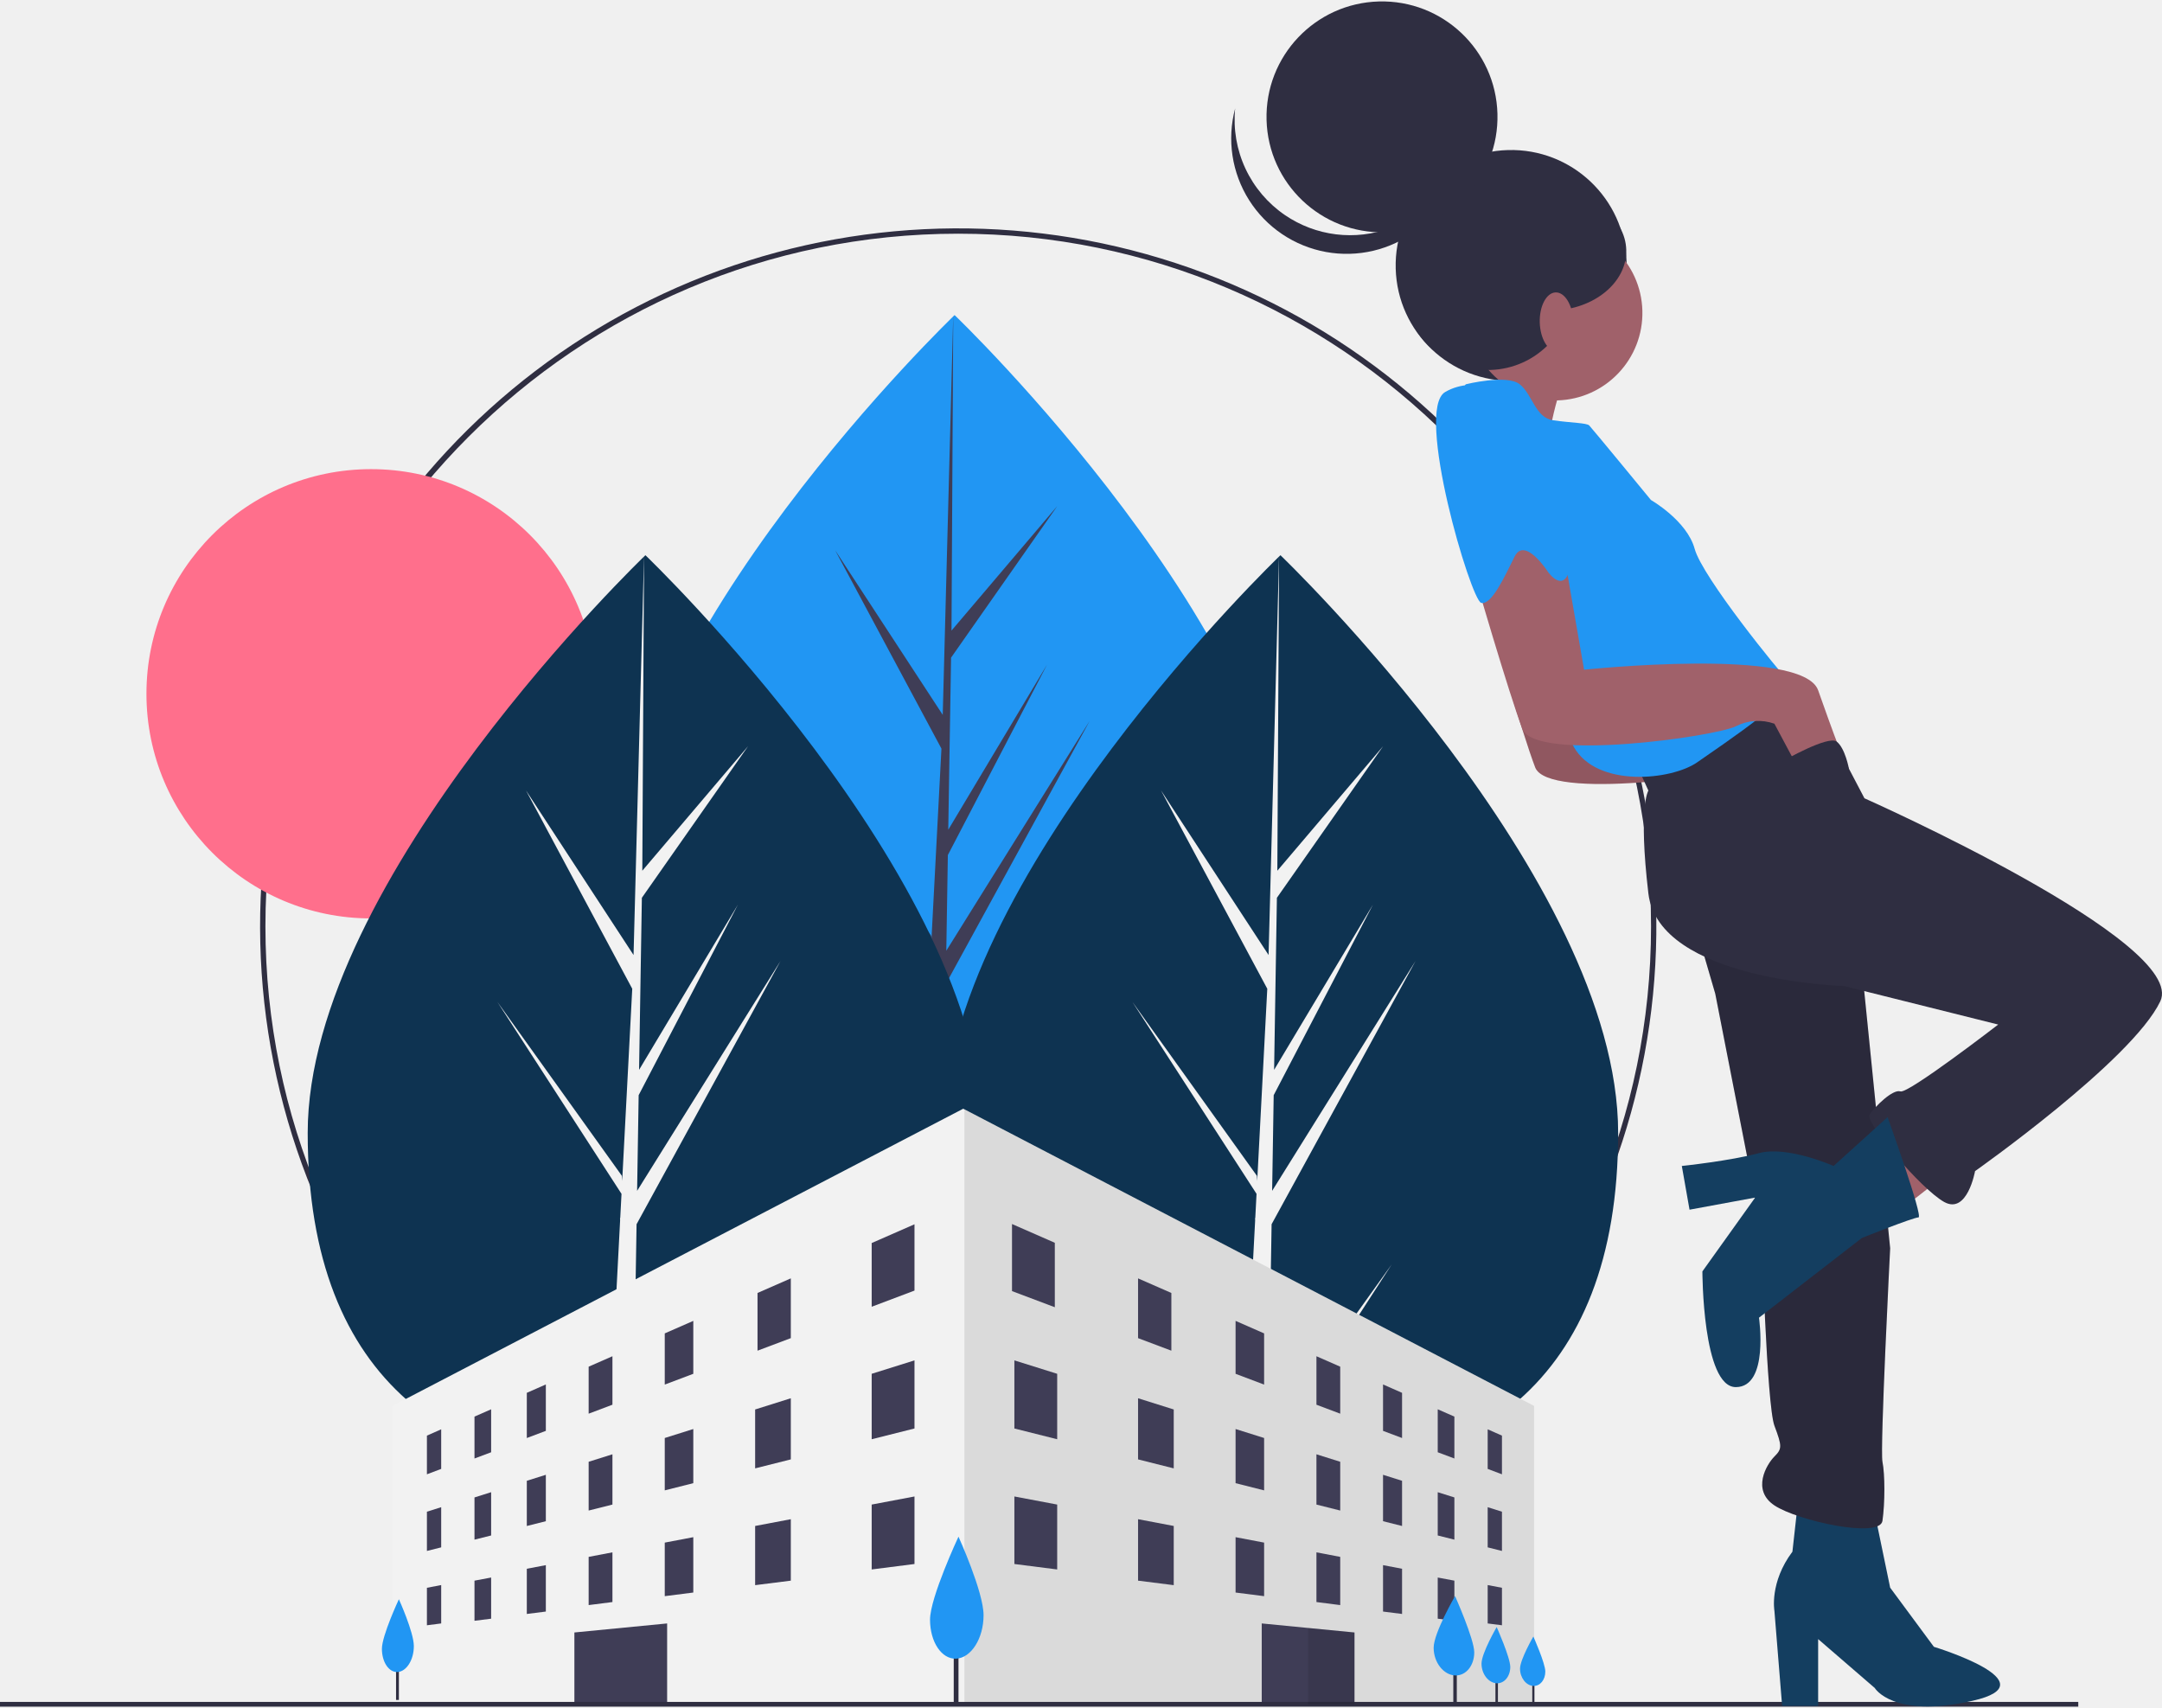
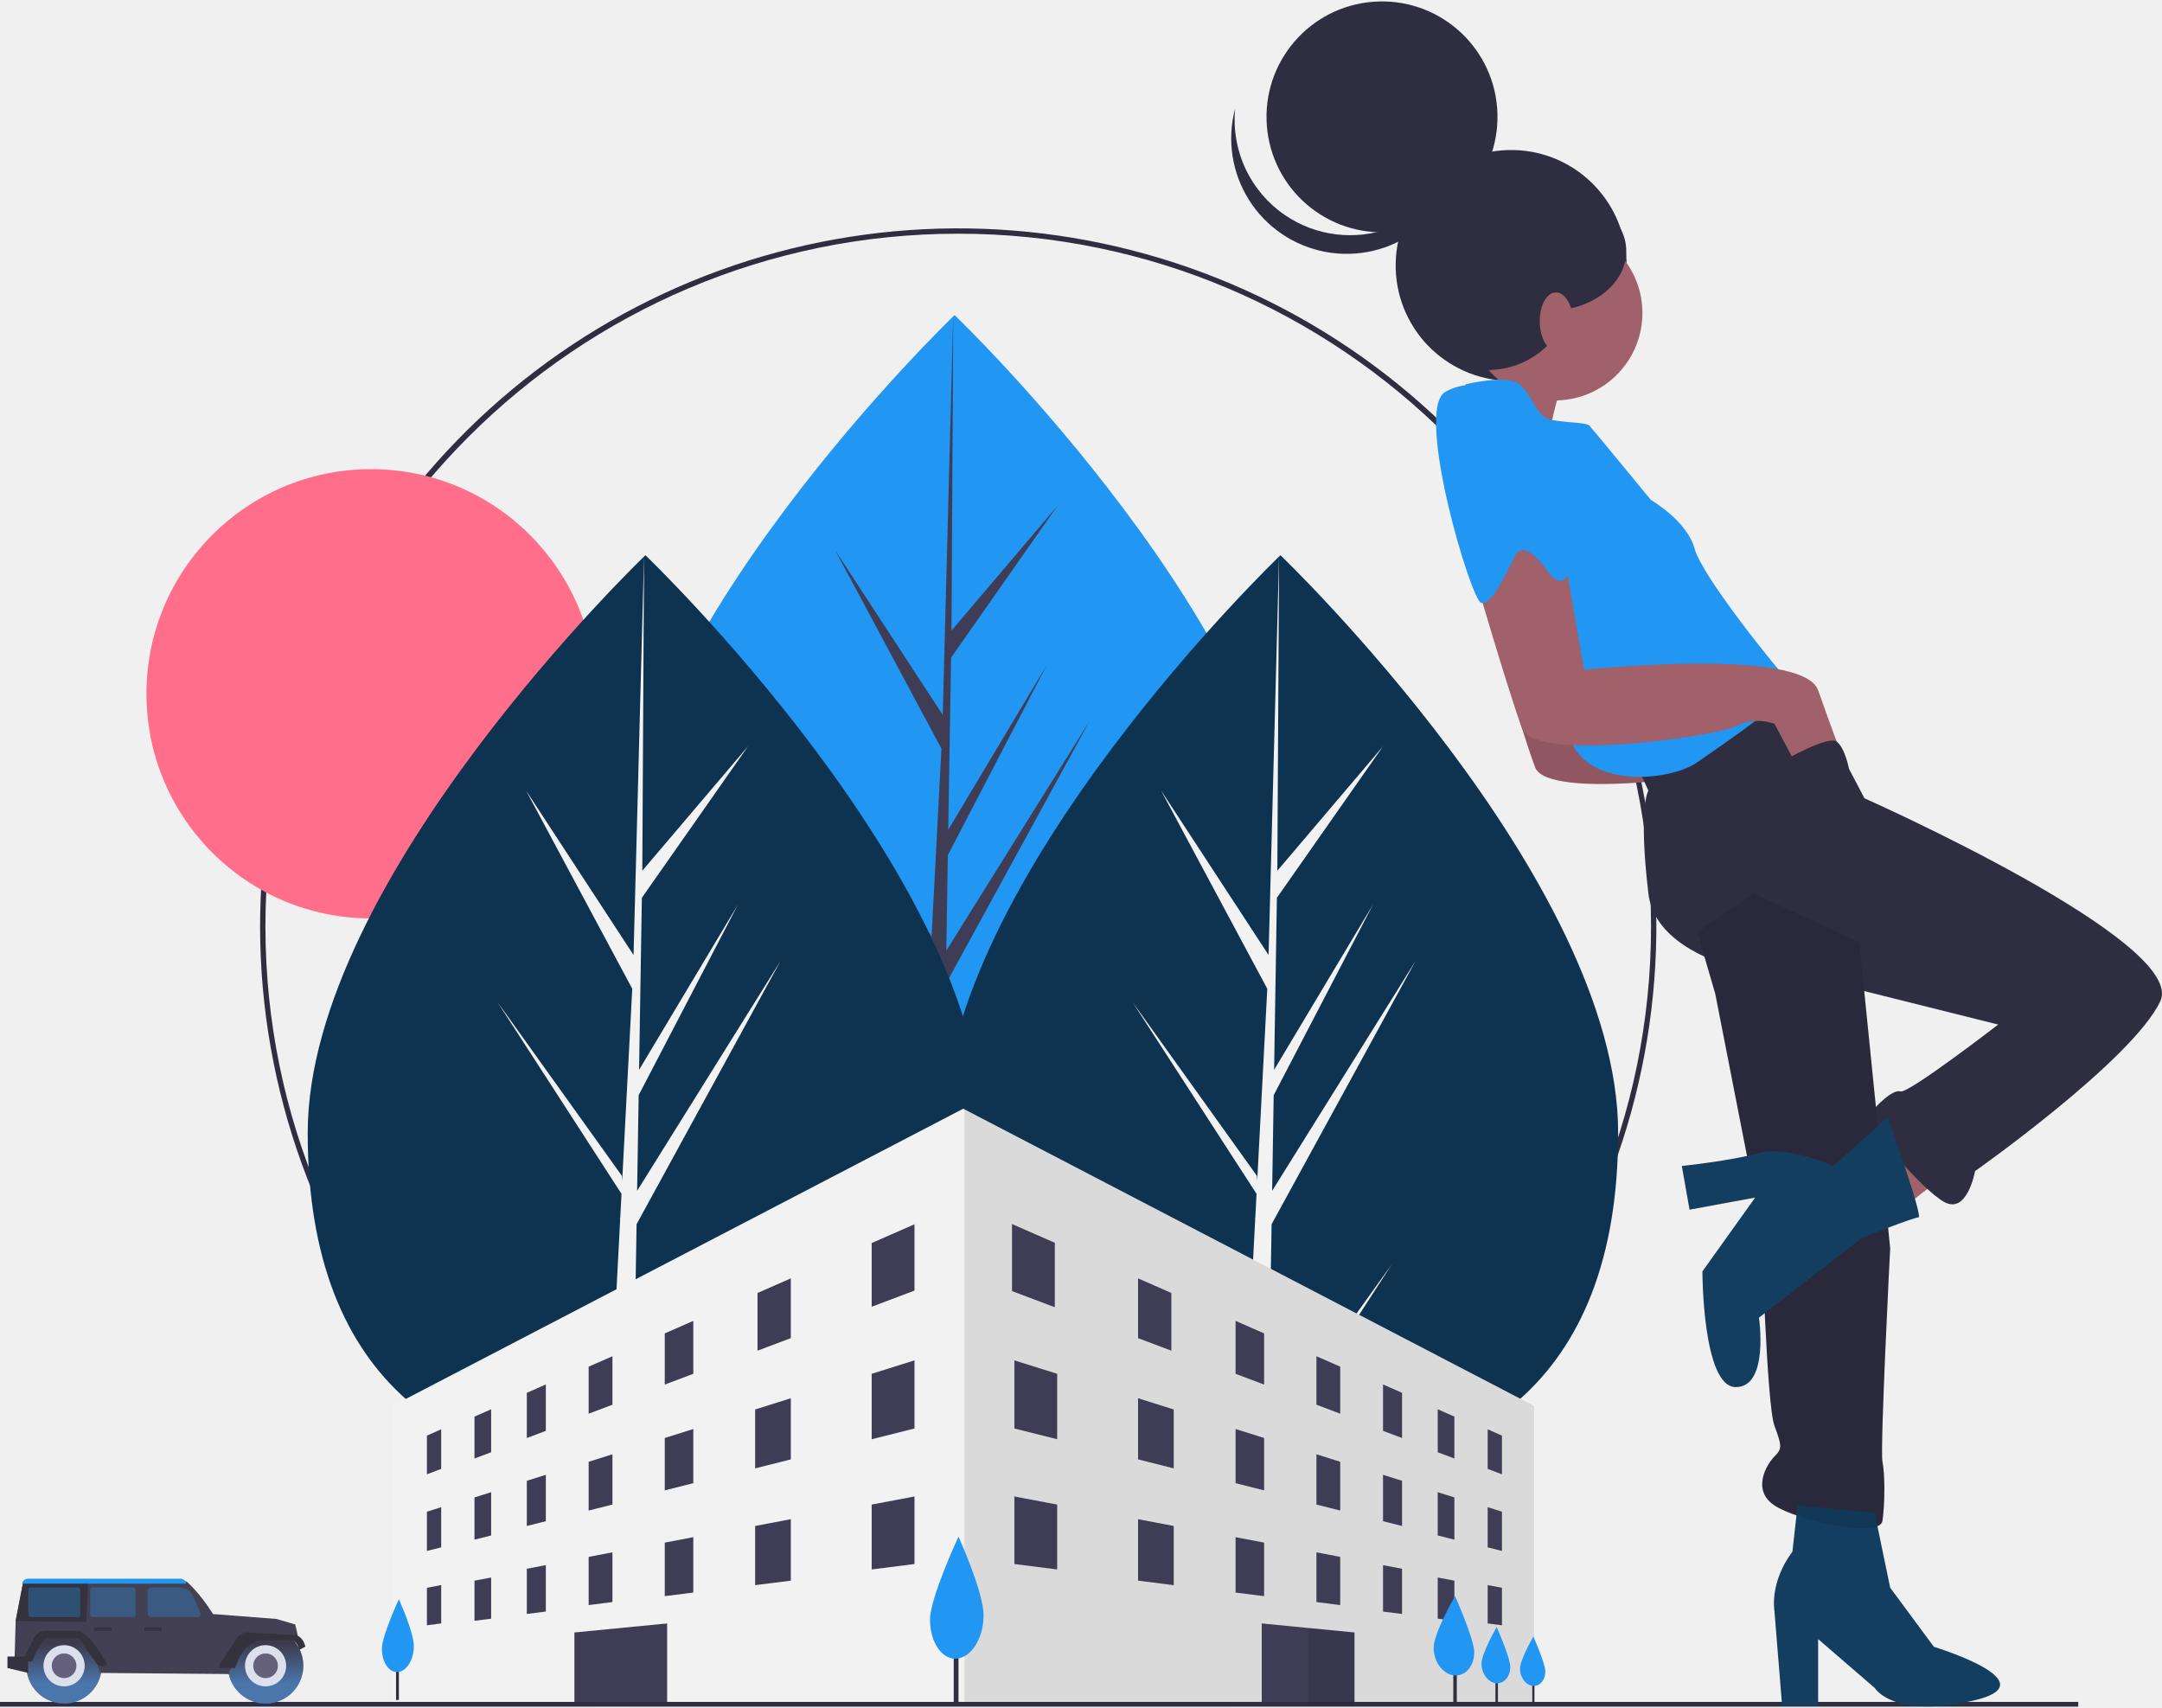
<svg xmlns="http://www.w3.org/2000/svg" width="871" height="688" viewBox="0 0 871 688" fill="none">
  <g id="undraw_urban_design_kpu8 1" clip-path="url(#clip0)">
    <g id="ring">
      <path id="Vector" d="M386.041 654.31C320.97 654.31 257.912 631.756 207.612 590.491C157.312 549.226 122.881 491.803 110.186 428.006C97.491 364.209 107.318 297.986 137.992 240.62C168.666 183.254 218.289 138.294 278.406 113.402C338.524 88.51 405.416 85.224 467.685 104.106C529.953 122.988 583.746 162.869 619.898 216.953C656.049 271.038 672.322 335.979 665.944 400.713C659.566 465.446 630.932 525.966 584.92 571.961C558.863 598.151 527.869 618.914 493.732 633.049C459.594 647.184 422.991 654.41 386.041 654.31ZM386.041 94.148C232.139 94.148 106.93 219.31 106.93 373.155C106.93 527.001 232.139 652.163 386.041 652.163C539.943 652.163 665.151 527.001 665.151 373.155C665.151 219.31 539.943 94.148 386.041 94.148V94.148Z" fill="#2F2E41" />
      <path id="Vector_2" d="M149.5 370C199.482 370 240 329.482 240 279.5C240 229.518 199.482 189 149.5 189C99.518 189 59 229.518 59 279.5C59 329.482 99.518 370 149.5 370Z" fill="#FF6F8C" />
    </g>
    <path id="Vector_3" d="M520.628 359.659C520.628 462.083 459.716 497.845 384.577 497.845C309.438 497.845 248.526 462.083 248.526 359.659C248.526 257.234 384.577 126.935 384.577 126.935C384.577 126.935 520.628 257.234 520.628 359.659Z" fill="#2196F3" />
    <path id="Vector_4" d="M379.621 482.178L381.014 396.457L439.002 290.41L381.232 383.011L381.859 344.468L421.824 267.744L382.025 334.268L383.152 264.947L425.947 203.864L383.329 254.046L384.032 126.935L379.609 295.207L379.973 288.265L336.461 221.69L379.275 301.591L375.221 379.011L375.1 376.956L324.94 306.895L374.948 384.215L374.441 393.898L374.35 394.043L374.391 394.838L364.106 591.26H377.848L379.497 489.805L429.382 412.673L379.621 482.178Z" fill="#3F3D56" />
    <path id="Vector_5" d="M651.898 456.399C651.898 558.823 590.986 594.585 515.847 594.585C440.709 594.585 379.796 558.823 379.796 456.399C379.796 353.974 515.847 223.675 515.847 223.675C515.847 223.675 651.898 353.974 651.898 456.399Z" fill="#0E3351" />
    <path id="Vector_6" d="M510.891 578.917L512.285 493.198L570.272 387.15L512.503 479.751L513.129 441.208L553.095 364.484L513.295 431.008V431.009L514.422 361.686L557.217 300.605L514.598 350.786L515.303 223.674L510.879 391.947L511.243 385.006L467.731 318.43L510.545 398.331L506.491 475.751L506.369 473.696L456.21 403.635L506.218 480.956L505.711 490.638L505.62 490.784L505.661 491.579L495.376 688H509.118L510.767 586.544L560.652 509.413L510.891 578.917Z" fill="#F2F2F2" />
    <path id="Vector_7" d="M396.065 456.399C396.065 558.823 335.153 594.585 260.014 594.585C184.875 594.585 123.963 558.823 123.963 456.399C123.963 353.974 260.014 223.675 260.014 223.675C260.014 223.675 396.065 353.974 396.065 456.399Z" fill="#0E3351" />
    <path id="Vector_8" d="M255.058 578.917L256.452 493.198L314.44 387.15L256.67 479.751L257.296 441.208L297.262 364.484L257.462 431.008V431.009L258.588 361.686L301.384 300.605L258.765 350.786L259.47 223.674L255.047 391.947L255.41 385.006L211.899 318.43L254.712 398.331L250.657 475.751L250.537 473.696L200.377 403.635L250.385 480.956L249.878 490.638L249.787 490.784L249.829 491.579L239.543 688H253.285L254.934 586.544L304.82 509.413L255.058 578.917Z" fill="#F2F2F2" />
    <path id="Vector_9" d="M618.023 566.385V686.112H158.099V566.385L388.061 446.657L388.54 446.906L618.023 566.385Z" fill="#F2F2F2" />
    <path id="Vector_10" opacity="0.1" d="M618.023 566.385V686.112H388.54V446.906L618.023 566.385Z" fill="black" />
    <path id="Vector_11" d="M368.418 519.93L351.172 526.44V500.774L368.418 493.218V519.93Z" fill="#3F3D56" />
    <path id="Vector_12" d="M177.742 591.767L171.993 593.94V578.358L177.742 575.817V591.767Z" fill="#3F3D56" />
    <path id="Vector_13" d="M197.864 585.062L191.156 587.575V570.695L197.864 567.752V585.062Z" fill="#3F3D56" />
    <path id="Vector_14" d="M219.901 576.442L212.236 579.324V561.117L219.901 557.744V576.442Z" fill="#3F3D56" />
    <path id="Vector_15" d="M246.731 565.906L237.149 569.521V550.581L246.731 546.378V565.906Z" fill="#3F3D56" />
    <path id="Vector_16" d="M279.308 553.454L267.81 557.798V537.171L279.308 532.13V553.454Z" fill="#3F3D56" />
    <path id="Vector_17" d="M318.594 539.086L305.179 544.138V520.888L318.594 515.01V539.086Z" fill="#3F3D56" />
    <path id="Vector_18" d="M177.742 623.375L171.993 624.82V609.008L177.742 607.19V623.375Z" fill="#3F3D56" />
    <path id="Vector_19" d="M197.864 618.586L191.156 620.265V603.261L197.864 601.148V618.586Z" fill="#3F3D56" />
    <path id="Vector_20" d="M219.901 612.839L212.236 614.764V596.556L219.901 594.139V612.839Z" fill="#3F3D56" />
    <path id="Vector_21" d="M246.731 606.135L237.149 608.54V588.894L246.731 585.879V606.135Z" fill="#3F3D56" />
    <path id="Vector_22" d="M279.308 597.514L267.81 600.414V579.315L279.308 575.7V597.514Z" fill="#3F3D56" />
    <path id="Vector_23" d="M318.594 587.936L304.221 591.55V567.822L318.594 563.301V587.936Z" fill="#3F3D56" />
    <path id="Vector_24" d="M368.418 575.484L351.172 579.818V553.454L368.418 548.046V575.484Z" fill="#3F3D56" />
    <path id="Vector_25" d="M368.418 630.08L351.172 632.275V606.135L368.418 602.874V630.08Z" fill="#3F3D56" />
    <path id="Vector_26" d="M177.742 654.025L171.993 654.764V639.658L177.742 638.563V654.025Z" fill="#3F3D56" />
    <path id="Vector_27" d="M197.864 652.11L191.156 652.955V636.785L197.864 635.527V652.11Z" fill="#3F3D56" />
    <path id="Vector_28" d="M219.901 649.236L212.236 650.206V631.996L219.901 630.536V649.236Z" fill="#3F3D56" />
    <path id="Vector_29" d="M246.731 645.405L237.149 646.629V627.207L246.731 625.38V645.405Z" fill="#3F3D56" />
    <path id="Vector_30" d="M279.308 641.573L267.81 643.032V621.46L279.308 619.271V641.573Z" fill="#3F3D56" />
    <path id="Vector_31" d="M318.594 636.785L304.221 638.601V614.755L318.594 612.028V636.785Z" fill="#3F3D56" />
    <path id="Vector_32" d="M599.339 591.767L605.089 593.94V578.358L599.339 575.817V591.767Z" fill="#3F3D56" />
    <path id="Vector_33" d="M579.217 585.062L585.925 587.575V570.695L579.217 567.752V585.062Z" fill="#3F3D56" />
    <path id="Vector_34" d="M557.179 576.442L564.845 579.324V561.117L557.179 557.744V576.442Z" fill="#3F3D56" />
    <path id="Vector_35" d="M530.35 565.906L539.932 569.521V550.581L530.35 546.378V565.906Z" fill="#3F3D56" />
    <path id="Vector_36" d="M497.773 553.454L509.27 557.798V537.171L497.773 532.13V553.454Z" fill="#3F3D56" />
    <path id="Vector_37" d="M458.487 539.086L471.902 544.138V520.888L458.487 515.01V539.086Z" fill="#3F3D56" />
    <path id="Vector_38" d="M599.339 623.375L605.089 624.82V609.008L599.339 607.19V623.375Z" fill="#3F3D56" />
    <path id="Vector_39" d="M579.217 618.586L585.925 620.265V603.261L579.217 601.148V618.586Z" fill="#3F3D56" />
    <path id="Vector_40" d="M557.179 612.839L564.845 614.764V596.556L557.179 594.139V612.839Z" fill="#3F3D56" />
    <path id="Vector_41" d="M530.35 606.135L539.932 608.54V588.894L530.35 585.879V606.135Z" fill="#3F3D56" />
    <path id="Vector_42" d="M497.773 597.514L509.27 600.414V579.315L497.773 575.7V597.514Z" fill="#3F3D56" />
    <path id="Vector_43" d="M458.487 587.936L472.86 591.55V567.822L458.487 563.301V587.936Z" fill="#3F3D56" />
    <path id="Vector_44" d="M408.662 575.484L425.91 579.818V553.454L408.662 548.046V575.484Z" fill="#3F3D56" />
    <path id="Vector_45" d="M408.662 630.08L425.91 632.275V606.135L408.662 602.874V630.08Z" fill="#3F3D56" />
    <path id="Vector_46" d="M599.339 654.025L605.089 654.764V639.658L599.339 638.563V654.025Z" fill="#3F3D56" />
    <path id="Vector_47" d="M579.217 652.11L585.925 652.955V636.785L579.217 635.527V652.11Z" fill="#3F3D56" />
    <path id="Vector_48" d="M557.179 649.236L564.845 650.206V631.996L557.179 630.536V649.236Z" fill="#3F3D56" />
    <path id="Vector_49" d="M530.35 645.405L539.932 646.629V627.207L530.35 625.38V645.405Z" fill="#3F3D56" />
    <path id="Vector_50" d="M497.773 641.573L509.27 643.032V621.46L497.773 619.271V641.573Z" fill="#3F3D56" />
    <path id="Vector_51" d="M458.487 636.785L472.86 638.601V614.755L458.487 612.028V636.785Z" fill="#3F3D56" />
    <path id="Vector_52" d="M424.951 526.635L407.704 520.134V493.112L424.951 500.671V526.635Z" fill="#3F3D56" />
    <path id="Vector_53" d="M586.898 664.793H585.492V687.278H586.898V664.793Z" fill="#2F2E41" />
    <path id="Vector_54" d="M603.461 670.913H602.465V686.846H603.461V670.913Z" fill="#2F2E41" />
    <path id="Vector_55" d="M618.18 672.859H617.305V686.862H618.18V672.859Z" fill="#2F2E41" />
    <path id="Vector_56" d="M545.681 657.665V686.591L526.997 686.563L508.313 686.534V654.025L526.997 655.846L545.681 657.665Z" fill="#3F3D56" />
    <path id="Vector_57" d="M231.4 686.591L268.768 686.532V654.025L231.4 657.661V686.591Z" fill="#3F3D56" />
    <path id="Vector_58" d="M837.267 685.634H0V687.549H837.267V685.634Z" fill="#2F2E41" />
    <path id="Vector_59" opacity="0.1" d="M545.681 657.665V686.591L526.997 686.563V655.846L545.681 657.665Z" fill="black" />
    <path id="Vector_60" d="M386.145 660.251H384.229V687.07H386.145V660.251Z" fill="#2F2E41" />
    <path id="Vector_61" d="M396.246 650.703C396.246 660.101 391.224 667.944 385.187 668.213C379.318 668.475 374.678 661.443 374.678 652.512C374.678 643.582 386.145 619.065 386.145 619.065C386.145 619.065 396.246 641.306 396.246 650.703Z" fill="#2196F3" />
    <path id="Vector_62" d="M160.698 668.846H159.555V684.843H160.698V668.846Z" fill="#2F2E41" />
    <path id="Vector_63" d="M166.723 663.151C166.723 668.757 163.727 673.435 160.126 673.595C156.626 673.752 153.858 669.557 153.858 664.23C153.858 658.904 160.698 644.28 160.698 644.28C160.698 644.28 166.723 657.546 166.723 663.151Z" fill="#2196F3" />
    <path id="Vector_64" d="M593.927 665.68C593.927 671.011 590.566 675.175 586.195 674.97C581.553 674.753 577.574 669.748 577.574 663.804C577.574 657.861 586.195 643.011 586.195 643.011C586.195 643.011 593.927 660.349 593.927 665.68Z" fill="#2196F3" />
    <path id="Vector_65" d="M608.442 671.542C608.442 675.32 606.06 678.27 602.963 678.125C599.674 677.971 596.854 674.424 596.854 670.213C596.854 666.001 602.963 655.478 602.963 655.478C602.963 655.478 608.442 667.764 608.442 671.542Z" fill="#2196F3" />
    <path id="Vector_66" d="M622.558 673.412C622.558 676.732 620.465 679.325 617.742 679.197C614.852 679.062 612.374 675.945 612.374 672.243C612.374 668.542 617.742 659.294 617.742 659.294C617.742 659.294 622.558 670.091 622.558 673.412Z" fill="#2196F3" />
    <path id="Vector_67" d="M629.362 154.302C629.362 154.302 620.036 182.271 625.217 188.486C630.399 194.701 594.129 169.84 594.129 169.84L613.818 147.05L629.362 154.302Z" fill="#A0616A" />
    <path id="Vector_68" d="M610.043 153.437C635.73 152.747 655.993 131.372 655.303 105.694C654.613 80.017 633.231 59.761 607.544 60.452C581.857 61.142 561.594 82.517 562.284 108.194C562.974 133.871 584.357 154.127 610.043 153.437Z" fill="#2F2E41" />
    <path id="Vector_69" d="M788.948 469.211L765.114 487.857L751.642 466.103L775.476 449.529L788.948 469.211Z" fill="#A0616A" />
-     <path id="Vector_70" d="M755.269 609.574L761.487 639.615L779.103 663.44C779.103 663.44 826.772 677.942 794.647 685.194C762.523 692.445 755.269 680.014 755.269 680.014L732.471 660.332V687.265H717.963L714.854 648.938C714.854 648.938 712.782 637.543 722.108 625.112L724.181 606.466L755.269 609.574Z" fill="#143E60" />
-     <path id="Vector_71" d="M635.062 237.691L643.352 285.341C643.352 285.341 731.435 276.018 737.652 293.628C743.87 311.239 745.943 316.418 745.943 316.418L728.326 322.633L720.036 307.095C717.511 306.201 714.83 305.832 712.157 306.01C709.484 306.188 706.876 306.91 704.492 308.131C696.202 312.274 623.663 322.633 618.481 309.167C613.3 295.7 598.792 245.978 598.792 245.978L620.554 228.368L635.062 237.691Z" fill="#A0616A" />
-     <path id="Vector_72" opacity="0.1" d="M635.062 237.691L643.352 285.341C643.352 285.341 731.435 276.018 737.652 293.628C743.87 311.239 745.943 316.418 745.943 316.418L728.326 322.633L720.036 307.095C717.511 306.201 714.83 305.832 712.157 306.01C709.484 306.188 706.876 306.91 704.492 308.131C696.202 312.274 623.663 322.633 618.481 309.167C613.3 295.7 598.792 245.978 598.792 245.978L620.554 228.368L635.062 237.691Z" fill="black" />
-     <path id="Vector_73" d="M683.766 375.463L691.02 400.325L709.673 495.626C709.673 495.626 711.746 566.067 714.854 574.354C717.963 582.641 717.963 583.677 714.854 586.784C711.746 589.892 705.528 600.251 714.854 606.466C724.181 612.682 757.341 619.933 758.378 612.682C759.414 605.43 759.414 594.036 758.378 588.856C757.341 583.677 761.487 502.878 761.487 502.878L749.051 379.607L706.564 359.925L683.766 375.463Z" fill="#2F2E41" />
-     <path id="Vector_74" opacity="0.1" d="M683.766 375.463L691.02 400.325L709.673 495.626C709.673 495.626 711.746 566.067 714.854 574.354C717.963 582.641 717.963 583.677 714.854 586.784C711.746 589.892 705.528 600.251 714.854 606.466C724.181 612.682 757.341 619.933 758.378 612.682C759.414 605.43 759.414 594.036 758.378 588.856C757.341 583.677 761.487 502.878 761.487 502.878L749.051 379.607L706.564 359.925L683.766 375.463Z" fill="black" />
-     <path id="Vector_75" d="M728.326 278.09L751.124 321.597C751.124 321.597 881.694 379.607 870.295 403.432C858.896 427.258 795.683 471.801 795.683 471.801C795.683 471.801 792.575 489.411 783.248 484.232C773.922 479.052 751.124 452.119 753.196 449.011C755.269 445.904 762.523 438.653 765.632 439.688C768.74 440.724 805.01 412.755 805.01 412.755L742.834 397.217C742.834 397.217 668.222 395.145 664.077 359.925C659.932 324.705 664.077 318.49 664.077 318.49L658.896 307.095L701.383 281.198L728.326 278.09Z" fill="#2F2E41" />
-     <path id="Vector_76" d="M760.45 450.047L738.689 469.729C738.689 469.729 720.036 461.442 708.637 464.55C697.238 467.657 677.549 469.729 677.549 469.729L680.658 487.339L707.097 482.463L685.839 512.201C685.839 512.201 685.839 558.816 699.31 558.816C712.782 558.816 708.637 530.847 708.637 530.847L750.088 498.734C750.088 498.734 770.813 490.447 772.886 490.447C774.958 490.447 760.45 450.047 760.45 450.047Z" fill="#143E60" />
-     <path id="Vector_77" d="M627.384 161.306C646.836 160.784 662.181 144.597 661.659 125.152C661.136 105.708 644.944 90.369 625.492 90.892C606.04 91.414 590.695 107.601 591.218 127.046C591.74 146.49 607.933 161.829 627.384 161.306Z" fill="#A0616A" />
-     <path id="Vector_78" d="M590.502 154.82C590.502 154.82 607.082 150.676 612.264 154.82C617.445 158.963 618.481 168.286 625.735 169.322C632.989 170.358 639.207 170.358 640.243 171.394C641.279 172.43 665.114 201.434 665.114 201.434C665.114 201.434 679.621 209.722 682.73 221.116C685.839 232.511 716.927 270.839 721.072 274.982C725.217 279.126 694.129 299.844 683.766 307.095C673.404 314.346 643.352 317.454 634.025 300.88C624.699 284.305 573.922 176.573 590.502 154.82Z" fill="#2196F3" />
-     <path id="Vector_79" d="M629.88 222.152L638.171 269.803C638.171 269.803 726.253 260.48 732.471 278.09C738.689 295.7 740.761 300.88 740.761 300.88L723.145 307.095L714.854 291.557C712.329 290.663 709.648 290.294 706.976 290.472C704.303 290.65 701.694 291.372 699.31 292.593C691.02 296.736 618.481 307.095 613.3 293.628C608.119 280.162 593.611 230.439 593.611 230.439L615.373 212.829L629.88 222.152Z" fill="#A0616A" />
-     <path id="Vector_80" d="M610.077 159.178C610.077 159.178 635.062 211.793 632.989 226.296C630.917 240.798 623.663 230.439 623.663 230.439C623.663 230.439 614.336 215.937 610.191 224.224C606.046 232.511 600.865 243.906 596.72 242.87C592.575 241.834 569.777 165.178 582.212 157.927C594.647 150.676 610.077 159.178 610.077 159.178Z" fill="#2196F3" />
-     <path id="Vector_81" d="M558.012 93.576C583.699 92.885 603.963 71.51 603.273 45.833C602.582 20.156 581.2 -0.1 555.513 0.591C529.827 1.281 509.563 22.656 510.253 48.333C510.943 74.01 532.326 94.266 558.012 93.576Z" fill="#2F2E41" />
-     <path id="Vector_82" d="M517.68 86.66C523.817 90.848 530.868 93.505 538.243 94.41C545.617 95.315 553.102 94.442 560.07 91.863C567.038 89.284 573.286 85.074 578.293 79.585C583.3 74.097 586.919 67.49 588.848 60.318C588.217 66.716 586.266 72.915 583.118 78.521C579.97 84.128 575.693 89.022 570.557 92.893C565.422 96.764 559.539 99.529 553.281 101.013C547.023 102.497 540.524 102.668 534.197 101.515C527.869 100.361 521.849 97.909 516.518 94.313C511.186 90.717 506.658 86.055 503.22 80.621C499.781 75.187 497.508 69.1 496.541 62.743C495.575 56.387 495.938 49.899 497.607 43.69C496.788 51.994 498.219 60.365 501.751 67.926C505.283 75.486 510.785 81.957 517.68 86.66V86.66Z" fill="#2F2E41" />
-     <path id="Vector_83" d="M600.351 149.045C619.188 148.539 634.048 132.863 633.542 114.034C633.036 95.204 617.355 80.349 598.519 80.856C579.682 81.362 564.822 97.037 565.328 115.867C565.834 134.697 581.514 149.551 600.351 149.045Z" fill="#2F2E41" />
-     <path id="Vector_84" d="M625.572 125.104C642.268 124.655 655.519 113.71 655.168 100.658C654.817 87.605 640.998 77.388 624.301 77.836C607.605 78.285 594.354 89.23 594.705 102.283C595.056 115.335 608.875 125.553 625.572 125.104Z" fill="#2F2E41" />
-     <path id="Vector_85" d="M627.374 141.618C631.092 141.518 633.964 136.105 633.787 129.528C633.61 122.952 630.452 117.701 626.733 117.801C623.015 117.901 620.143 123.314 620.32 129.89C620.497 136.467 623.655 141.718 627.374 141.618Z" fill="#A0616A" />
-     <path id="Vector_86" d="M718.196 306.642C718.196 306.642 736.541 296.121 739.946 298.759C743.352 301.398 744.865 309.653 744.865 309.653L723.663 317.972L717.445 306.577L718.196 306.642Z" fill="#2F2E41" />
+     <path id="Vector_70" d="M635.062 237.691L643.352 285.341C643.352 285.341 731.435 276.018 737.652 293.628C743.87 311.239 745.943 316.418 745.943 316.418L728.326 322.633L720.036 307.095C717.511 306.201 714.83 305.832 712.157 306.01C709.484 306.188 706.876 306.91 704.492 308.131C696.202 312.274 623.663 322.633 618.481 309.167C613.3 295.7 598.792 245.978 598.792 245.978L620.554 228.368L635.062 237.691Z" fill="#A0616A" />
+     <path id="Vector_71" opacity="0.1" d="M635.062 237.691L643.352 285.341C643.352 285.341 731.435 276.018 737.652 293.628C743.87 311.239 745.943 316.418 745.943 316.418L728.326 322.633L720.036 307.095C717.511 306.201 714.83 305.832 712.157 306.01C709.484 306.188 706.876 306.91 704.492 308.131C696.202 312.274 623.663 322.633 618.481 309.167C613.3 295.7 598.792 245.978 598.792 245.978L620.554 228.368L635.062 237.691Z" fill="black" />
+     <path id="Vector_72" d="M683.766 375.463L691.02 400.325L709.673 495.626C709.673 495.626 711.746 566.067 714.854 574.354C717.963 582.641 717.963 583.677 714.854 586.784C711.746 589.892 705.528 600.251 714.854 606.466C724.181 612.682 757.341 619.933 758.378 612.682C759.414 605.43 759.414 594.036 758.378 588.856C757.341 583.677 761.487 502.878 761.487 502.878L749.051 379.607L706.564 359.925L683.766 375.463Z" fill="#2F2E41" />
+     <path id="Vector_73" d="M728.326 278.09L751.124 321.597C751.124 321.597 881.694 379.607 870.295 403.432C858.896 427.258 795.683 471.801 795.683 471.801C795.683 471.801 792.575 489.411 783.248 484.232C773.922 479.052 751.124 452.119 753.196 449.011C755.269 445.904 762.523 438.653 765.632 439.688C768.74 440.724 805.01 412.755 805.01 412.755L742.834 397.217C742.834 397.217 668.222 395.145 664.077 359.925C659.932 324.705 664.077 318.49 664.077 318.49L658.896 307.095L701.383 281.198L728.326 278.09Z" fill="#2F2E41" />
+     <path id="Vector_74" d="M627.384 161.306C646.836 160.784 662.181 144.597 661.659 125.152C661.136 105.708 644.944 90.369 625.492 90.892C606.04 91.414 590.695 107.601 591.218 127.046C591.74 146.49 607.933 161.829 627.384 161.306Z" fill="#A0616A" />
+     <path id="Vector_75" d="M590.502 154.82C590.502 154.82 607.082 150.676 612.264 154.82C617.445 158.963 618.481 168.286 625.735 169.322C632.989 170.358 639.207 170.358 640.243 171.394C641.279 172.43 665.114 201.434 665.114 201.434C665.114 201.434 679.621 209.722 682.73 221.116C685.839 232.511 716.927 270.839 721.072 274.982C725.217 279.126 694.129 299.844 683.766 307.095C673.404 314.346 643.352 317.454 634.025 300.88C624.699 284.305 573.922 176.573 590.502 154.82Z" fill="#2196F3" />
+     <path id="Vector_76" d="M629.88 222.152L638.171 269.803C638.171 269.803 726.253 260.48 732.471 278.09C738.689 295.7 740.761 300.88 740.761 300.88L723.145 307.095L714.854 291.557C712.329 290.663 709.648 290.294 706.976 290.472C704.303 290.65 701.694 291.372 699.31 292.593C691.02 296.736 618.481 307.095 613.3 293.628C608.119 280.162 593.611 230.439 593.611 230.439L615.373 212.829L629.88 222.152Z" fill="#A0616A" />
+     <path id="Vector_77" d="M610.077 159.178C610.077 159.178 635.062 211.793 632.989 226.296C630.917 240.798 623.663 230.439 623.663 230.439C623.663 230.439 614.336 215.937 610.191 224.224C606.046 232.511 600.865 243.906 596.72 242.87C592.575 241.834 569.777 165.178 582.212 157.927C594.647 150.676 610.077 159.178 610.077 159.178Z" fill="#2196F3" />
+     <path id="Vector_78" d="M558.012 93.576C583.699 92.885 603.963 71.51 603.273 45.833C602.582 20.156 581.2 -0.1 555.513 0.591C529.827 1.281 509.563 22.656 510.253 48.333C510.943 74.01 532.326 94.266 558.012 93.576Z" fill="#2F2E41" />
+     <path id="Vector_79" d="M517.68 86.66C523.817 90.848 530.868 93.505 538.243 94.41C545.617 95.315 553.102 94.442 560.07 91.863C567.038 89.284 573.286 85.074 578.293 79.585C583.3 74.097 586.919 67.49 588.848 60.318C588.217 66.716 586.266 72.915 583.118 78.521C579.97 84.128 575.693 89.022 570.557 92.893C565.422 96.764 559.539 99.529 553.281 101.013C547.023 102.497 540.524 102.668 534.197 101.515C527.869 100.361 521.849 97.909 516.518 94.313C511.186 90.717 506.658 86.055 503.22 80.621C499.781 75.187 497.508 69.1 496.541 62.743C495.575 56.387 495.938 49.899 497.607 43.69C496.788 51.994 498.219 60.365 501.751 67.926C505.283 75.486 510.785 81.957 517.68 86.66V86.66Z" fill="#2F2E41" />
+     <path id="Vector_80" d="M600.351 149.045C619.188 148.539 634.048 132.863 633.542 114.034C633.036 95.204 617.355 80.349 598.519 80.856C579.682 81.362 564.822 97.037 565.328 115.867C565.834 134.697 581.514 149.551 600.351 149.045Z" fill="#2F2E41" />
+     <path id="Vector_81" d="M625.572 125.104C642.268 124.655 655.519 113.71 655.168 100.658C654.817 87.605 640.998 77.388 624.301 77.836C607.605 78.285 594.354 89.23 594.705 102.283C595.056 115.335 608.875 125.553 625.572 125.104Z" fill="#2F2E41" />
+     <path id="Vector_82" d="M627.374 141.618C631.092 141.518 633.964 136.105 633.787 129.528C633.61 122.952 630.452 117.701 626.733 117.801C623.015 117.901 620.143 123.314 620.32 129.89C620.497 136.467 623.655 141.718 627.374 141.618Z" fill="#A0616A" />
+     <g id="car1">
+       <g id="backwheel">
+         <path id="Vector_83" d="M10.61 671.079C10.61 675.001 12.124 678.772 14.835 681.604C17.547 684.437 21.246 686.112 25.162 686.281C29.078 686.449 32.908 685.098 35.853 682.508C38.797 679.919 40.628 676.292 40.965 672.384C40.987 672.137 41.003 671.89 41.011 671.639V671.626C41.018 671.444 41.022 671.261 41.022 671.079C41.02 667.044 39.418 663.175 36.566 660.323C33.715 657.47 29.848 655.868 25.816 655.868C21.784 655.868 17.917 657.47 15.066 660.323C12.214 663.175 10.612 667.044 10.61 671.079V671.079Z" fill="#65617D" />
+         <path id="Vector_84" opacity="0.4" d="M10.61 671.079C10.61 675.001 12.124 678.772 14.835 681.604C17.547 684.437 21.246 686.112 25.162 686.281C29.078 686.449 32.908 685.098 35.853 682.508C38.797 679.919 40.628 676.292 40.965 672.384C40.987 672.137 41.003 671.89 41.011 671.639V671.626C41.018 671.444 41.022 671.261 41.022 671.079C41.02 667.044 39.418 663.175 36.566 660.323C33.715 657.47 29.848 655.868 25.816 655.868C21.784 655.868 17.917 657.47 15.066 660.323C12.214 663.175 10.612 667.044 10.61 671.079V671.079Z" fill="url(#paint0_linear)" />
+         <path id="Vector_85" d="M25.817 679.378C21.236 679.378 17.522 675.662 17.522 671.079C17.522 666.495 21.236 662.779 25.817 662.779C30.397 662.779 34.111 666.495 34.111 671.079C34.111 675.662 30.397 679.378 25.817 679.378Z" fill="#DCE0ED" />
+         <path id="Vector_86" d="M25.816 676.058C23.068 676.058 20.84 673.829 20.84 671.079C20.84 668.328 23.068 666.099 25.816 666.099C28.565 666.099 30.793 668.328 30.793 671.079C30.793 673.829 28.565 676.058 25.816 676.058Z" fill="#65617D" />
+       </g>
+       <g id="frontwheel">
+         <path id="Vector_87" d="M91.787 671.079C91.787 675.001 93.3 678.772 96.012 681.604C98.723 684.437 102.423 686.112 106.339 686.281C110.255 686.449 114.085 685.098 117.029 682.509C119.973 679.919 121.805 676.292 122.141 672.384C122.163 672.137 122.18 671.89 122.187 671.639V671.626C122.194 671.444 122.198 671.261 122.198 671.079C122.197 667.044 120.594 663.175 117.743 660.323C114.891 657.47 111.024 655.868 106.992 655.868C102.961 655.868 99.094 657.47 96.242 660.323C93.391 663.175 91.788 667.044 91.787 671.079V671.079Z" fill="#65617D" />
+         <g id="Vector_88" opacity="0.4">
+           <path d="M91.787 671.079C91.787 675.001 93.3 678.772 96.012 681.604C98.723 684.437 102.423 686.112 106.339 686.281C110.255 686.449 114.085 685.098 117.029 682.509C119.973 679.919 121.805 676.292 122.141 672.384C122.163 672.137 122.18 671.89 122.187 671.639V671.626C122.194 671.444 122.198 671.261 122.198 671.079C122.197 667.044 120.594 663.175 117.743 660.323C114.891 657.47 111.024 655.868 106.992 655.868C102.961 655.868 99.094 657.47 96.242 660.323C93.391 663.175 91.788 667.044 91.787 671.079V671.079Z" fill="url(#paint1_linear)" />
+           <path d="M91.787 671.079C91.787 675.001 93.3 678.772 96.012 681.604C98.723 684.437 102.423 686.112 106.339 686.281C110.255 686.449 114.085 685.098 117.029 682.509C119.973 679.919 121.805 676.292 122.141 672.384C122.163 672.137 122.18 671.89 122.187 671.639V671.626C122.194 671.444 122.198 671.261 122.198 671.079C122.197 667.044 120.594 663.175 117.743 660.323C114.891 657.47 111.024 655.868 106.992 655.868C102.961 655.868 99.094 657.47 96.242 660.323C93.391 663.175 91.788 667.044 91.787 671.079V671.079Z" fill="url(#paint2_linear)" />
+         </g>
+         <path id="Vector_89" d="M106.993 679.378C102.412 679.378 98.699 675.662 98.699 671.079C98.699 666.495 102.412 662.779 106.993 662.779C111.574 662.779 115.287 666.495 115.287 671.079C115.287 675.662 111.574 679.378 106.993 679.378Z" fill="#DCE0ED" />
+         <path id="Vector_90" d="M106.993 676.058C104.245 676.058 102.016 673.829 102.016 671.079C102.016 668.328 104.245 666.099 106.993 666.099C109.741 666.099 111.969 668.328 111.969 671.079C111.969 673.829 109.741 676.058 106.993 676.058Z" fill="#65617D" />
+       </g>
+       <path id="Vector_91" d="M5.868 668.228L10.941 668.007L15.573 659.398L31.897 658.074L39.838 668.448L39.397 671.318L40.5 673.967L92.338 674.408V673.084H92.779L93.221 671.097H89.25L92.118 668.007L102.265 659.398C102.265 659.398 119.691 659.84 119.912 659.398C120.132 658.957 118.919 654.431 118.919 654.431L111.419 652.224L85.831 650.238C80.206 641.298 75.132 637.104 75.132 637.104H9.397L6.309 652.997V653.034L5.868 668.228Z" fill="#444053" />
+       <path id="Vector_92" d="M42.485 669.331C42.485 669.331 35.868 656.97 30.794 656.97H18.441C18.441 656.97 15.353 656.97 14.029 659.398L8.956 669.331H12.927C12.927 669.331 16.235 660.06 19.985 659.84C23.735 659.619 30.132 659.84 30.132 659.84C30.132 659.84 32.338 659.84 33.662 662.488C34.985 665.137 39.46 670.907 39.46 670.907C39.46 670.907 44.25 672.422 42.485 669.331Z" fill="#33323D" />
+       <path id="Vector_93" d="M3 667.345H11.298L11.382 673.967L3 671.98V667.345Z" fill="#33323D" />
+       <path id="Vector_94" d="M123 663.371C123 663.371 122.559 660.06 119.471 658.736L99.177 657.632C99.177 657.632 95.868 657.853 94.103 662.047L88.368 670.656V671.98H94.765C94.765 671.98 97.853 660.281 106.676 660.722H117.265C117.265 660.722 119.691 660.722 120.574 664.696L123 663.371Z" fill="#33323D" />
+       <path id="Vector_95" opacity="0.3" d="M60.84 651.452H79.58C79.791 651.452 79.999 651.399 80.184 651.298C80.37 651.197 80.527 651.052 80.642 650.875C80.757 650.697 80.826 650.494 80.843 650.284C80.859 650.073 80.823 649.862 80.738 649.669L77.772 642.992C77.315 641.962 76.569 641.087 75.624 640.473C74.68 639.859 73.577 639.532 72.451 639.532H61.065C60.856 639.532 60.648 639.573 60.455 639.653C60.261 639.733 60.086 639.851 59.938 639.999C59.789 640.147 59.672 640.323 59.592 640.517C59.512 640.71 59.471 640.918 59.471 641.127V650.081C59.471 650.261 59.506 650.439 59.575 650.606C59.644 650.772 59.745 650.923 59.872 651.05C59.999 651.177 60.15 651.278 60.316 651.347C60.482 651.416 60.66 651.452 60.84 651.452Z" fill="#2196F3" />
+       <path id="Vector_96" opacity="0.3" d="M37.252 639.532H53.675C54.196 639.532 54.618 639.954 54.618 640.475V650.508C54.618 651.029 54.196 651.452 53.675 651.452H37.252C36.731 651.452 36.309 651.029 36.309 650.508V640.475C36.309 639.954 36.731 639.532 37.252 639.532Z" fill="#2196F3" />
+       <path id="Vector_97" d="M6.309 652.997V653.034L34.765 653.438L35.506 637.104H9.397L6.309 652.997Z" fill="#33323D" />
+       <path id="Vector_98" opacity="0.3" d="M12.325 639.532H31.395C31.916 639.532 32.338 639.954 32.338 640.475V650.508C32.338 651.029 31.916 651.452 31.395 651.452H12.325C11.805 651.452 11.382 651.029 11.382 650.508V640.475C11.382 639.954 11.805 639.532 12.325 639.532Z" fill="#2196F3" />
+       <path id="Vector_99" d="M75 638H9C9 637.47 9.249 636.961 9.693 636.586C10.136 636.211 10.738 636 11.365 636H72.635C72.946 636 73.253 636.052 73.54 636.152C73.827 636.253 74.088 636.4 74.307 636.586C74.527 636.772 74.701 636.992 74.82 637.235C74.939 637.477 75 637.737 75 638Z" fill="#2196F3" />
+       <path id="Vector_100" d="M58.447 655.646H64.906C65.072 655.646 65.206 655.78 65.206 655.945V656.67C65.206 656.836 65.072 656.97 64.906 656.97H58.447C58.281 656.97 58.147 656.836 58.147 656.67V655.945C58.147 655.78 58.281 655.646 58.447 655.646Z" fill="#33323D" />
+       <path id="Vector_101" d="M38.153 655.646H44.612C44.778 655.646 44.912 655.78 44.912 655.945V656.67C44.912 656.836 44.778 656.97 44.612 656.97H38.153C37.987 656.97 37.853 656.836 37.853 656.67V655.945C37.853 655.78 37.987 655.646 38.153 655.646Z" fill="#33323D" />
+     </g>
+     <path id="Vector_102" d="M718.196 306.642C718.196 306.642 736.541 296.121 739.946 298.759C743.352 301.398 744.865 309.653 744.865 309.653L723.663 317.972L717.445 306.577L718.196 306.642Z" fill="#2F2E41" />
+     <path id="Vector_103" d="M755.269 609.574L761.487 639.615L779.103 663.44C779.103 663.44 826.772 677.942 794.647 685.194C762.523 692.445 755.269 680.014 755.269 680.014L732.471 660.332V687.265H717.963L714.854 648.938C714.854 648.938 712.782 637.543 722.108 625.112L724.181 606.466L755.269 609.574Z" fill="#143E60" />
+     <path id="Vector_104" opacity="0.1" d="M683.766 375.463L691.02 400.325L709.673 495.626C709.673 495.626 711.746 566.067 714.854 574.354C717.963 582.641 717.963 583.677 714.854 586.784C711.746 589.892 705.528 600.251 714.854 606.466C724.181 612.682 757.341 619.933 758.378 612.682C759.414 605.43 759.414 594.036 758.378 588.856C757.341 583.677 761.487 502.878 761.487 502.878L749.051 379.607L706.564 359.925L683.766 375.463Z" fill="black" />
+     <path id="Vector_105" d="M760.45 450.047L738.689 469.729C738.689 469.729 720.036 461.442 708.637 464.55C697.238 467.657 677.549 469.729 677.549 469.729L680.658 487.339L707.097 482.463L685.839 512.201C685.839 512.201 685.839 558.816 699.31 558.816C712.782 558.816 708.637 530.847 708.637 530.847L750.088 498.734C750.088 498.734 770.813 490.447 772.886 490.447C774.958 490.447 760.45 450.047 760.45 450.047Z" fill="#143E60" />
  </g>
  <defs>
+     <linearGradient id="paint0_linear" x1="26" y1="662" x2="26" y2="678.5" gradientUnits="userSpaceOnUse">
+       <stop />
+       <stop offset="1" stop-color="#2196F3" />
+     </linearGradient>
+     <linearGradient id="paint1_linear" x1="106.992" y1="655.868" x2="106.992" y2="686.295" gradientUnits="userSpaceOnUse">
+       <stop />
+       <stop offset="1" stop-color="#2196F3" />
+     </linearGradient>
+     <linearGradient id="paint2_linear" x1="107.176" y1="662" x2="107.176" y2="678.5" gradientUnits="userSpaceOnUse">
+       <stop />
+       <stop offset="1" stop-color="#2196F3" />
+     </linearGradient>
    <clipPath id="clip0">
      <rect width="871" height="688" fill="white" />
    </clipPath>
  </defs>
</svg>
